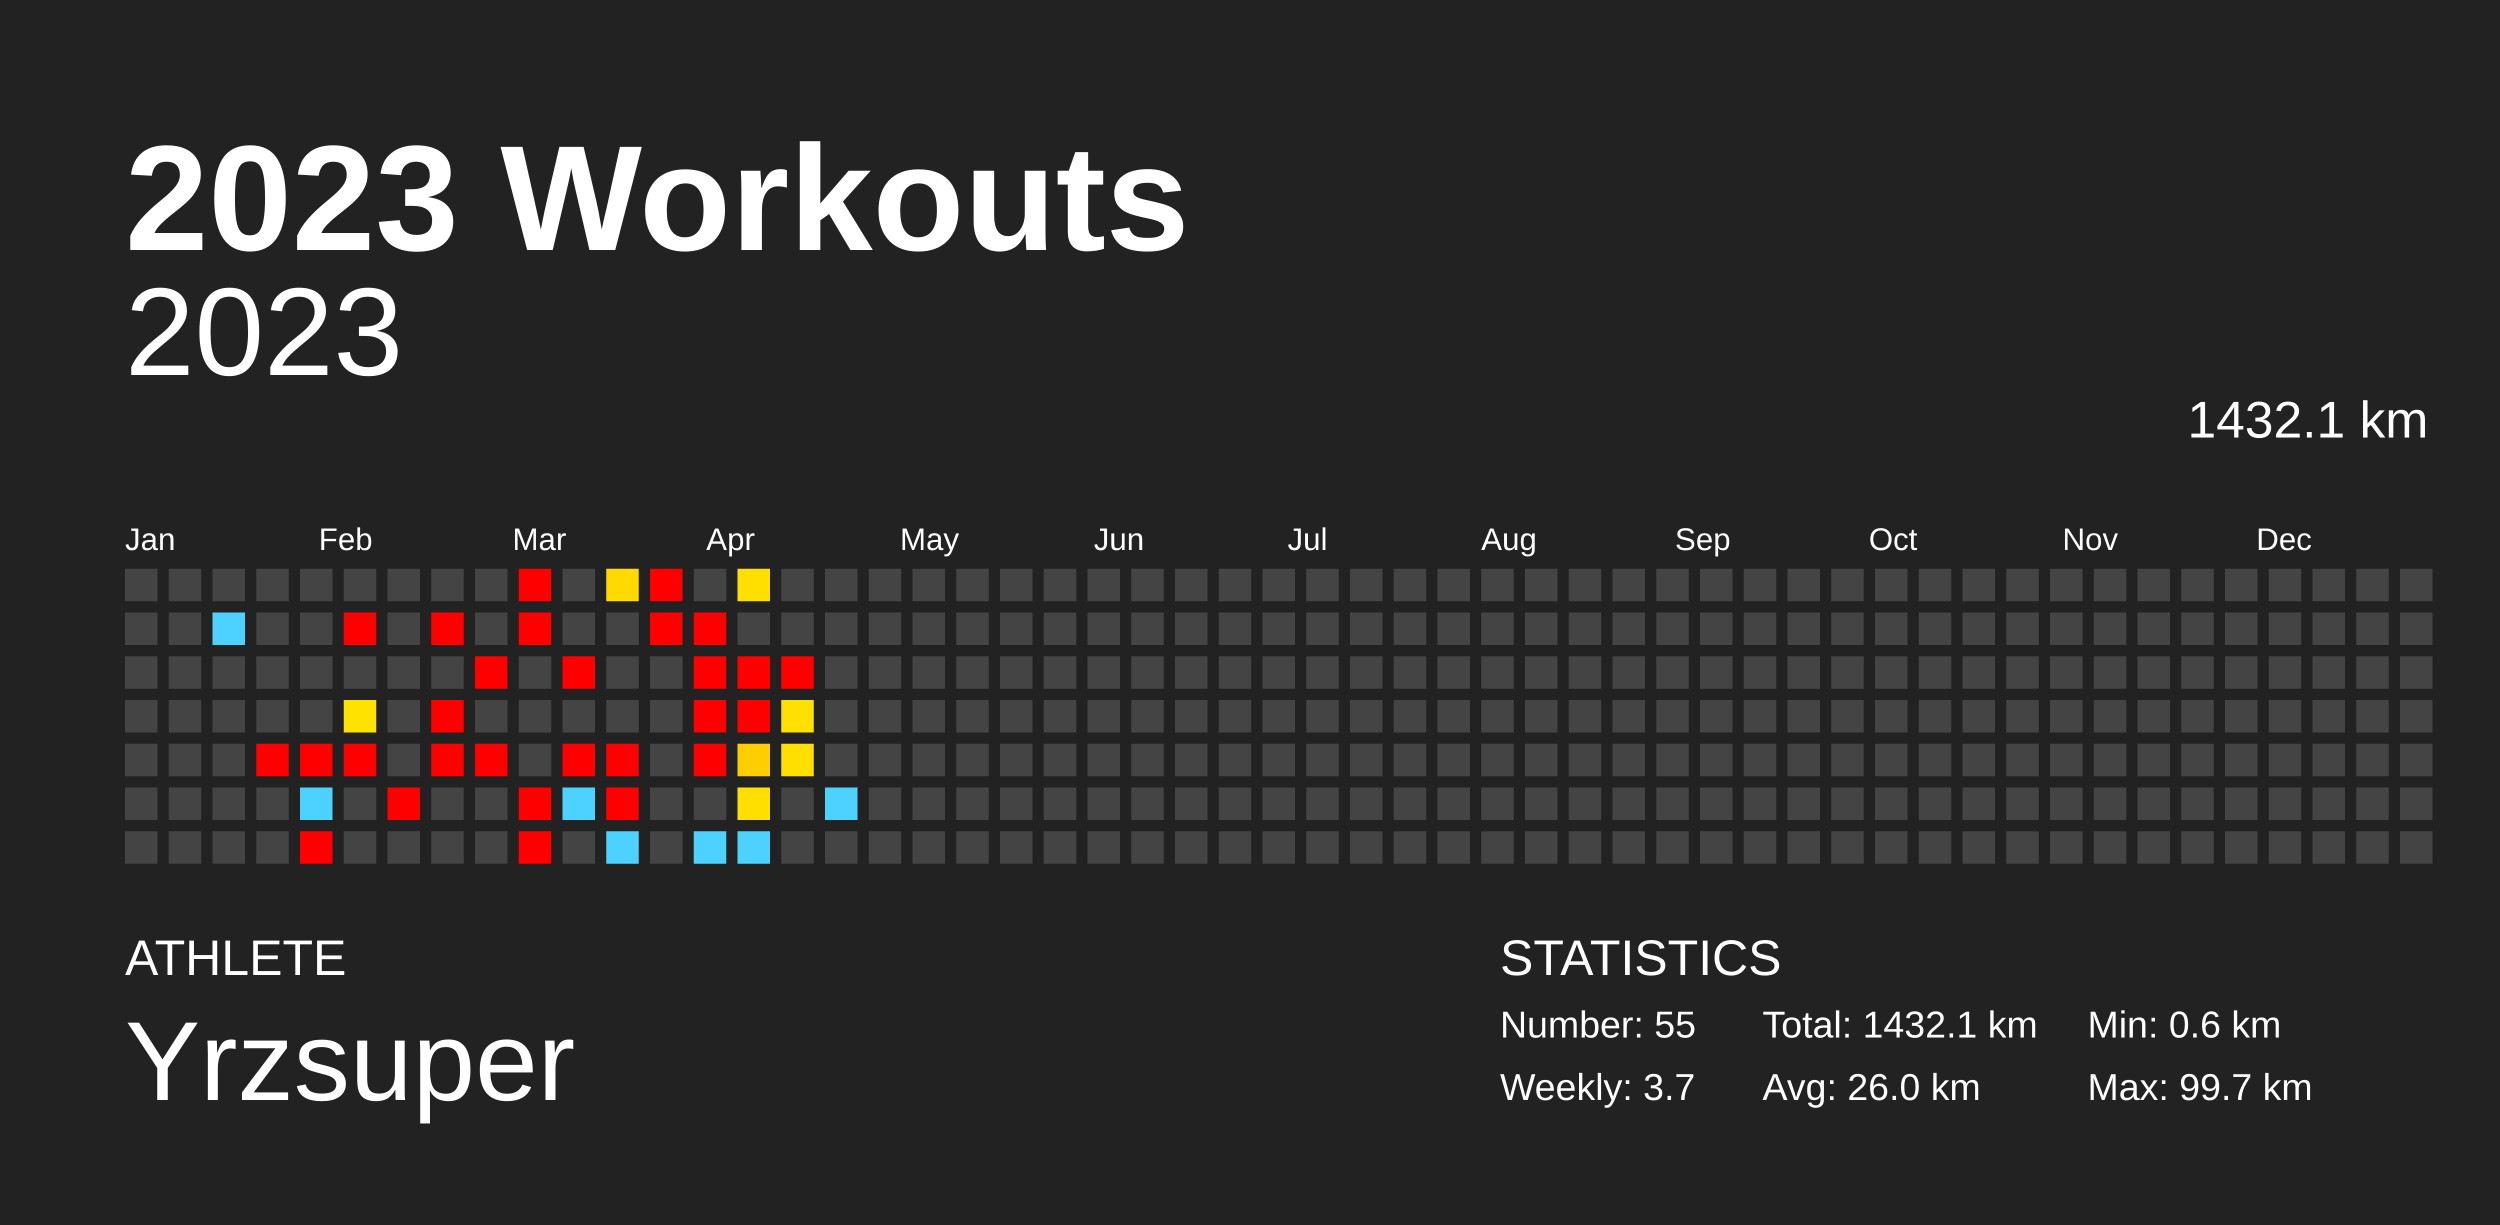
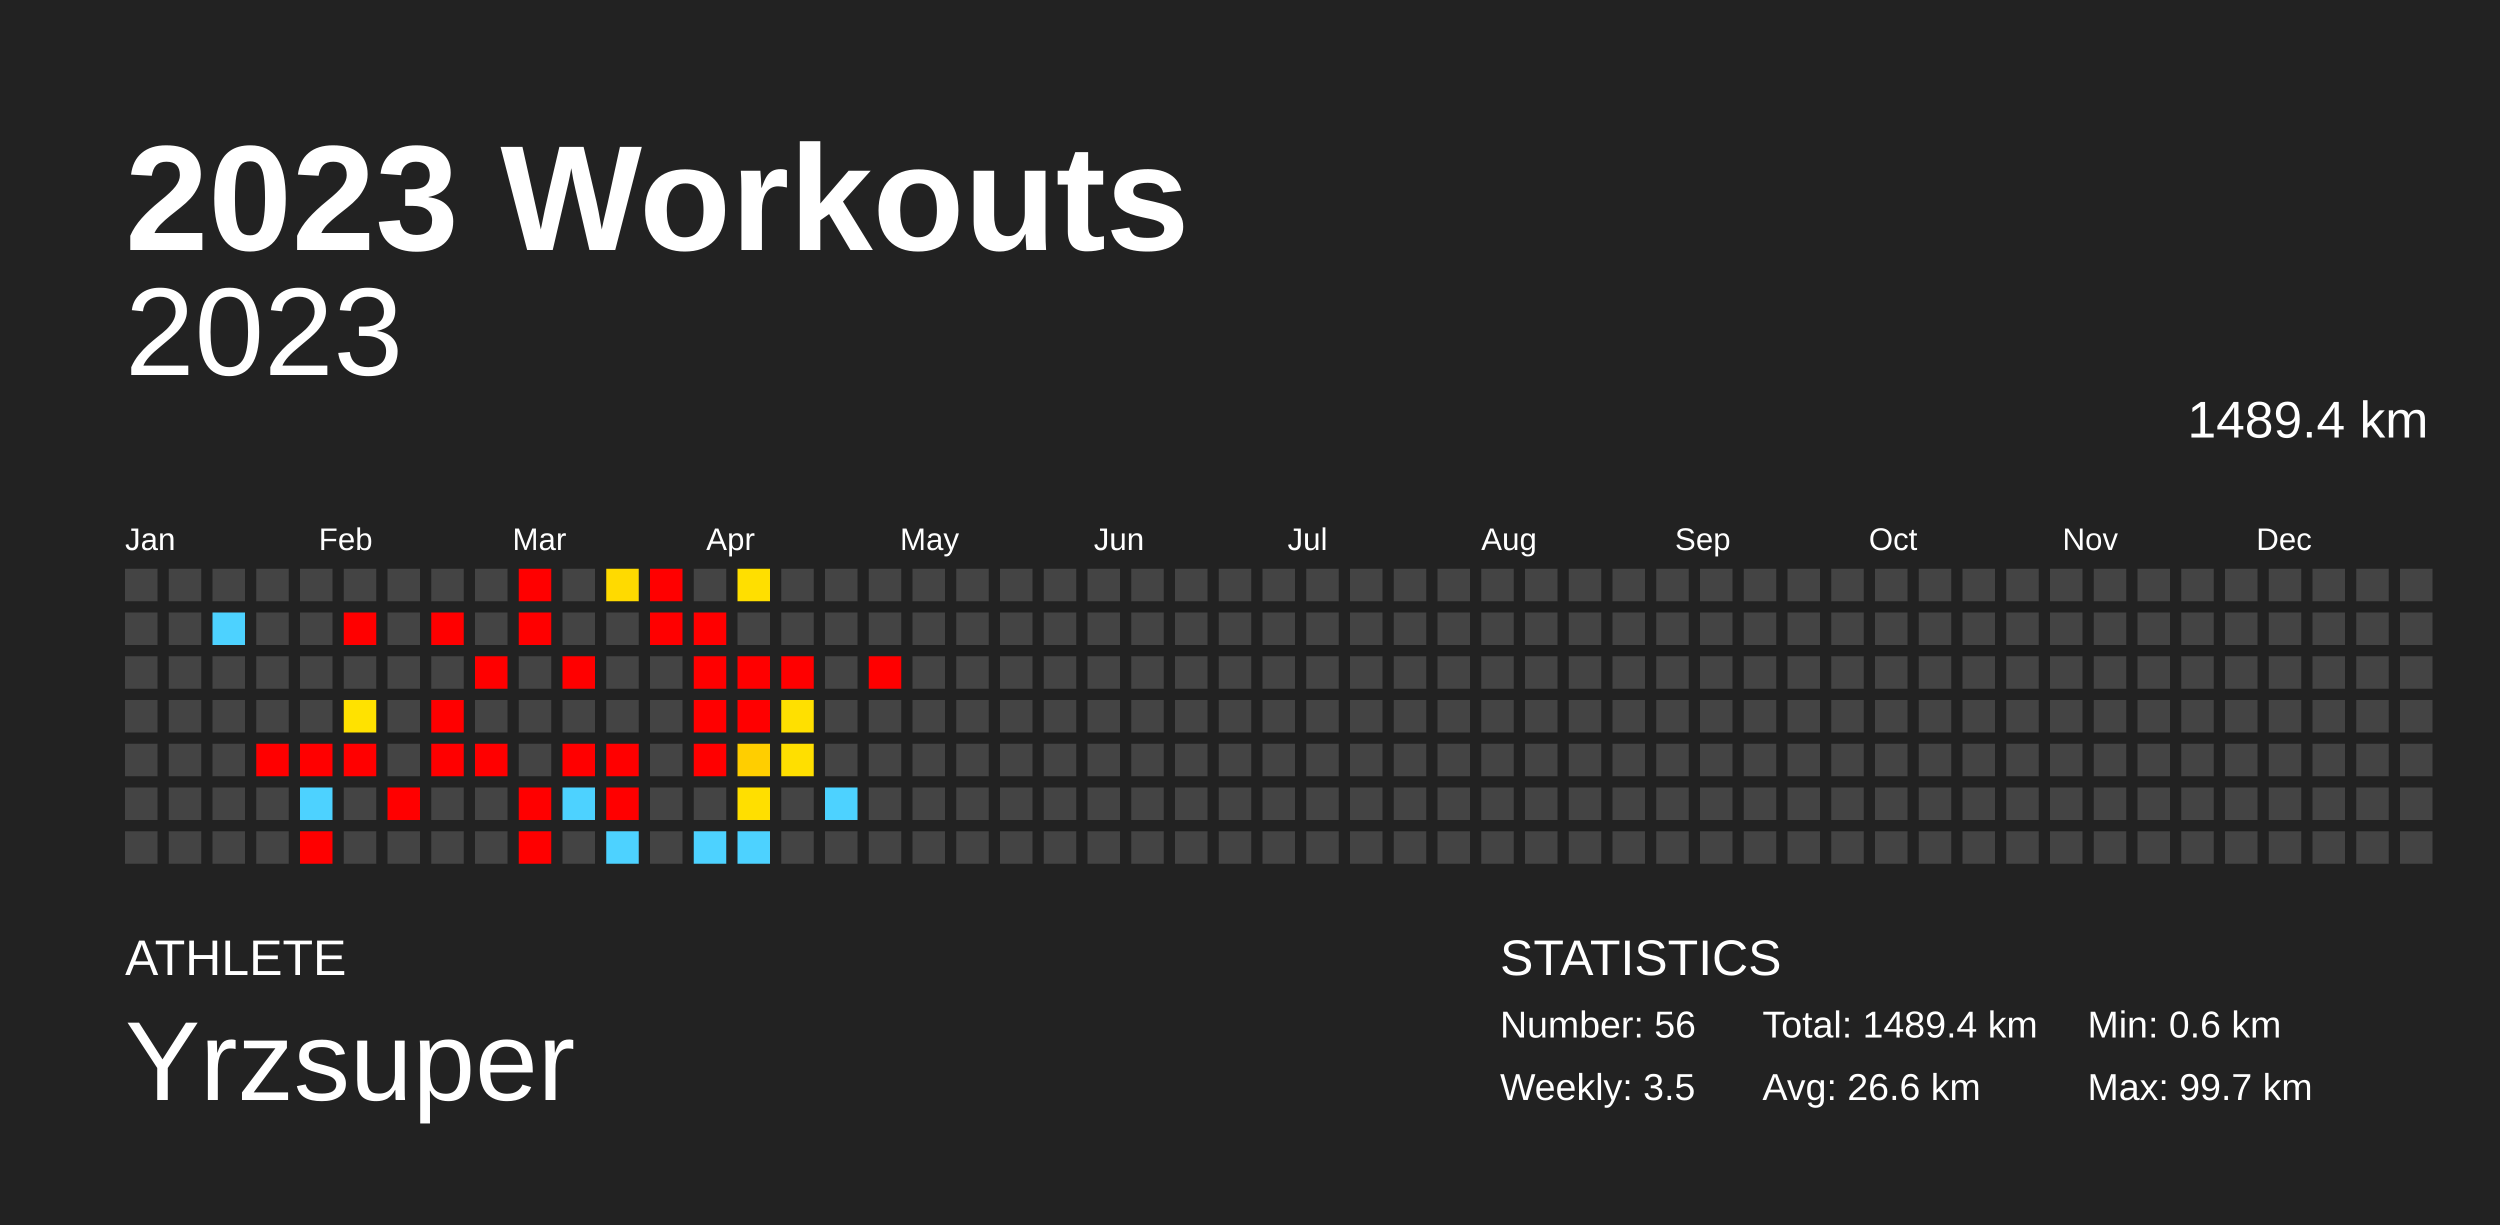
<svg xmlns="http://www.w3.org/2000/svg" baseProfile="full" height="98mm" version="1.1" viewBox="0,0,200,98" width="200mm">
  <defs />
  <rect fill="#222222" height="98" width="200" x="0" y="0" />
  <text fill="#FFFFFF" style="font-size:12px; font-family:Arial; font-weight:bold;" x="10" y="20">2023 Workouts</text>
  <text fill="#FFFFFF" style="font-size:4px; font-family:Arial" x="10" y="78">ATHLETE</text>
  <text fill="#FFFFFF" style="font-size:9px; font-family:Arial" x="10" y="88">Yrzsuper</text>
  <text fill="#FFFFFF" style="font-size:4px; font-family:Arial" x="120" y="78">STATISTICS</text>
-   <text fill="#FFFFFF" style="font-size:3px; font-family:Arial" x="120" y="83">Number: 55</text>
-   <text fill="#FFFFFF" style="font-size:3px; font-family:Arial" x="120" y="88">Weekly: 3.7</text>
-   <text fill="#FFFFFF" style="font-size:3px; font-family:Arial" x="141" y="83">Total: 1432.1 km</text>
-   <text fill="#FFFFFF" style="font-size:3px; font-family:Arial" x="141" y="88">Avg: 26.0 km</text>
+   <text fill="#FFFFFF" style="font-size:3px; font-family:Arial" x="120" y="83">Number: 56</text>
+   <text fill="#FFFFFF" style="font-size:3px; font-family:Arial" x="120" y="88">Weekly: 3.5</text>
+   <text fill="#FFFFFF" style="font-size:3px; font-family:Arial" x="141" y="83">Total: 1489.4 km</text>
+   <text fill="#FFFFFF" style="font-size:3px; font-family:Arial" x="141" y="88">Avg: 26.6 km</text>
  <text fill="#FFFFFF" style="font-size:3px; font-family:Arial" x="167" y="83">Min: 0.6 km</text>
  <text fill="#FFFFFF" style="font-size:3px; font-family:Arial" x="167" y="88">Max: 99.7 km</text>
  <text alignment-baseline="hanging" fill="#FFFFFF" style="font-size:10.0px; font-family:Arial;" x="10" y="30">2023</text>
-   <text alignment-baseline="hanging" fill="#FFFFFF" style="font-size:4.125px; font-family:Arial;" x="175" y="35">1432.1 km</text>
+   <text alignment-baseline="hanging" fill="#FFFFFF" style="font-size:4.125px; font-family:Arial;" x="175" y="35">1489.4 km</text>
  <text fill="#FFFFFF" style="font-size:2.5px; font-family:Arial" x="10.0" y="44">Jan</text>
  <text fill="#FFFFFF" style="font-size:2.5px; font-family:Arial" x="25.5" y="44">Feb</text>
  <text fill="#FFFFFF" style="font-size:2.5px; font-family:Arial" x="41.0" y="44">Mar</text>
  <text fill="#FFFFFF" style="font-size:2.5px; font-family:Arial" x="56.5" y="44">Apr</text>
  <text fill="#FFFFFF" style="font-size:2.5px; font-family:Arial" x="72.0" y="44">May</text>
  <text fill="#FFFFFF" style="font-size:2.5px; font-family:Arial" x="87.5" y="44">Jun</text>
  <text fill="#FFFFFF" style="font-size:2.5px; font-family:Arial" x="103.0" y="44">Jul</text>
  <text fill="#FFFFFF" style="font-size:2.5px; font-family:Arial" x="118.5" y="44">Aug</text>
  <text fill="#FFFFFF" style="font-size:2.5px; font-family:Arial" x="134.0" y="44">Sep</text>
  <text fill="#FFFFFF" style="font-size:2.5px; font-family:Arial" x="149.5" y="44">Oct</text>
  <text fill="#FFFFFF" style="font-size:2.5px; font-family:Arial" x="165.0" y="44">Nov</text>
  <text fill="#FFFFFF" style="font-size:2.5px; font-family:Arial" x="180.5" y="44">Dec</text>
  <rect fill="#444444" height="2.6" width="2.6" x="10.0" y="45.5" />
  <rect fill="#444444" height="2.6" width="2.6" x="10.0" y="49.0" />
  <rect fill="#444444" height="2.6" width="2.6" x="10.0" y="52.5" />
  <rect fill="#444444" height="2.6" width="2.6" x="10.0" y="56.0" />
  <rect fill="#444444" height="2.6" width="2.6" x="10.0" y="59.5" />
  <rect fill="#444444" height="2.6" width="2.6" x="10.0" y="63.0" />
  <rect fill="#444444" height="2.6" width="2.6" x="10.0" y="66.5" />
  <rect fill="#444444" height="2.6" width="2.6" x="13.5" y="45.5" />
  <rect fill="#444444" height="2.6" width="2.6" x="13.5" y="49.0" />
  <rect fill="#444444" height="2.6" width="2.6" x="13.5" y="52.5" />
  <rect fill="#444444" height="2.6" width="2.6" x="13.5" y="56.0" />
  <rect fill="#444444" height="2.6" width="2.6" x="13.5" y="59.5" />
  <rect fill="#444444" height="2.6" width="2.6" x="13.5" y="63.0" />
  <rect fill="#444444" height="2.6" width="2.6" x="13.5" y="66.5" />
  <rect fill="#444444" height="2.6" width="2.6" x="17.0" y="45.5" />
  <rect fill="#4dd2ff" height="2.6" width="2.6" x="17.0" y="49.0" />
  <rect fill="#444444" height="2.6" width="2.6" x="17.0" y="52.5" />
  <rect fill="#444444" height="2.6" width="2.6" x="17.0" y="56.0" />
  <rect fill="#444444" height="2.6" width="2.6" x="17.0" y="59.5" />
  <rect fill="#444444" height="2.6" width="2.6" x="17.0" y="63.0" />
  <rect fill="#444444" height="2.6" width="2.6" x="17.0" y="66.5" />
  <rect fill="#444444" height="2.6" width="2.6" x="20.5" y="45.5" />
  <rect fill="#444444" height="2.6" width="2.6" x="20.5" y="49.0" />
  <rect fill="#444444" height="2.6" width="2.6" x="20.5" y="52.5" />
  <rect fill="#444444" height="2.6" width="2.6" x="20.5" y="56.0" />
  <rect fill="red" height="2.6" width="2.6" x="20.5" y="59.5" />
  <rect fill="#444444" height="2.6" width="2.6" x="20.5" y="63.0" />
  <rect fill="#444444" height="2.6" width="2.6" x="20.5" y="66.5" />
  <rect fill="#444444" height="2.6" width="2.6" x="24.0" y="45.5" />
  <rect fill="#444444" height="2.6" width="2.6" x="24.0" y="49.0" />
  <rect fill="#444444" height="2.6" width="2.6" x="24.0" y="52.5" />
  <rect fill="#444444" height="2.6" width="2.6" x="24.0" y="56.0" />
  <rect fill="red" height="2.6" width="2.6" x="24.0" y="59.5" />
  <rect fill="#4dd2ff" height="2.6" width="2.6" x="24.0" y="63.0" />
  <rect fill="red" height="2.6" width="2.6" x="24.0" y="66.5" />
  <rect fill="#444444" height="2.6" width="2.6" x="27.5" y="45.5" />
  <rect fill="red" height="2.6" width="2.6" x="27.5" y="49.0" />
  <rect fill="#444444" height="2.6" width="2.6" x="27.5" y="52.5" />
  <rect fill="#ffe200" height="2.6" width="2.6" x="27.5" y="56.0" />
  <rect fill="red" height="2.6" width="2.6" x="27.5" y="59.5" />
  <rect fill="#444444" height="2.6" width="2.6" x="27.5" y="63.0" />
  <rect fill="#444444" height="2.6" width="2.6" x="27.5" y="66.5" />
  <rect fill="#444444" height="2.6" width="2.6" x="31.0" y="45.5" />
  <rect fill="#444444" height="2.6" width="2.6" x="31.0" y="49.0" />
  <rect fill="#444444" height="2.6" width="2.6" x="31.0" y="52.5" />
  <rect fill="#444444" height="2.6" width="2.6" x="31.0" y="56.0" />
  <rect fill="#444444" height="2.6" width="2.6" x="31.0" y="59.5" />
  <rect fill="red" height="2.6" width="2.6" x="31.0" y="63.0" />
  <rect fill="#444444" height="2.6" width="2.6" x="31.0" y="66.5" />
  <rect fill="#444444" height="2.6" width="2.6" x="34.5" y="45.5" />
  <rect fill="red" height="2.6" width="2.6" x="34.5" y="49.0" />
  <rect fill="#444444" height="2.6" width="2.6" x="34.5" y="52.5" />
  <rect fill="red" height="2.6" width="2.6" x="34.5" y="56.0" />
  <rect fill="red" height="2.6" width="2.6" x="34.5" y="59.5" />
  <rect fill="#444444" height="2.6" width="2.6" x="34.5" y="63.0" />
  <rect fill="#444444" height="2.6" width="2.6" x="34.5" y="66.5" />
  <rect fill="#444444" height="2.6" width="2.6" x="38.0" y="45.5" />
  <rect fill="#444444" height="2.6" width="2.6" x="38.0" y="49.0" />
  <rect fill="red" height="2.6" width="2.6" x="38.0" y="52.5" />
  <rect fill="#444444" height="2.6" width="2.6" x="38.0" y="56.0" />
  <rect fill="red" height="2.6" width="2.6" x="38.0" y="59.5" />
  <rect fill="#444444" height="2.6" width="2.6" x="38.0" y="63.0" />
  <rect fill="#444444" height="2.6" width="2.6" x="38.0" y="66.5" />
  <rect fill="red" height="2.6" width="2.6" x="41.5" y="45.5" />
  <rect fill="red" height="2.6" width="2.6" x="41.5" y="49.0" />
  <rect fill="#444444" height="2.6" width="2.6" x="41.5" y="52.5" />
  <rect fill="#444444" height="2.6" width="2.6" x="41.5" y="56.0" />
  <rect fill="#444444" height="2.6" width="2.6" x="41.5" y="59.5" />
  <rect fill="red" height="2.6" width="2.6" x="41.5" y="63.0" />
  <rect fill="red" height="2.6" width="2.6" x="41.5" y="66.5" />
  <rect fill="#444444" height="2.6" width="2.6" x="45.0" y="45.5" />
  <rect fill="#444444" height="2.6" width="2.6" x="45.0" y="49.0" />
  <rect fill="red" height="2.6" width="2.6" x="45.0" y="52.5" />
  <rect fill="#444444" height="2.6" width="2.6" x="45.0" y="56.0" />
  <rect fill="red" height="2.6" width="2.6" x="45.0" y="59.5" />
  <rect fill="#4dd2ff" height="2.6" width="2.6" x="45.0" y="63.0" />
  <rect fill="#444444" height="2.6" width="2.6" x="45.0" y="66.5" />
  <rect fill="#ffda00" height="2.6" width="2.6" x="48.5" y="45.5" />
  <rect fill="#444444" height="2.6" width="2.6" x="48.5" y="49.0" />
  <rect fill="#444444" height="2.6" width="2.6" x="48.5" y="52.5" />
  <rect fill="#444444" height="2.6" width="2.6" x="48.5" y="56.0" />
  <rect fill="red" height="2.6" width="2.6" x="48.5" y="59.5" />
  <rect fill="red" height="2.6" width="2.6" x="48.5" y="63.0" />
  <rect fill="#4dd2ff" height="2.6" width="2.6" x="48.5" y="66.5" />
  <rect fill="red" height="2.6" width="2.6" x="52.0" y="45.5" />
  <rect fill="red" height="2.6" width="2.6" x="52.0" y="49.0" />
  <rect fill="#444444" height="2.6" width="2.6" x="52.0" y="52.5" />
  <rect fill="#444444" height="2.6" width="2.6" x="52.0" y="56.0" />
  <rect fill="#444444" height="2.6" width="2.6" x="52.0" y="59.5" />
  <rect fill="#444444" height="2.6" width="2.6" x="52.0" y="63.0" />
  <rect fill="#444444" height="2.6" width="2.6" x="52.0" y="66.5" />
  <rect fill="#444444" height="2.6" width="2.6" x="55.5" y="45.5" />
  <rect fill="red" height="2.6" width="2.6" x="55.5" y="49.0" />
  <rect fill="red" height="2.6" width="2.6" x="55.5" y="52.5" />
  <rect fill="red" height="2.6" width="2.6" x="55.5" y="56.0" />
  <rect fill="red" height="2.6" width="2.6" x="55.5" y="59.5" />
  <rect fill="#444444" height="2.6" width="2.6" x="55.5" y="63.0" />
  <rect fill="#4dd2ff" height="2.6" width="2.6" x="55.5" y="66.5" />
  <rect fill="#ffdf00" height="2.6" width="2.6" x="59.0" y="45.5" />
  <rect fill="#444444" height="2.6" width="2.6" x="59.0" y="49.0" />
  <rect fill="red" height="2.6" width="2.6" x="59.0" y="52.5" />
  <rect fill="red" height="2.6" width="2.6" x="59.0" y="56.0" />
  <rect fill="#ffce00" height="2.6" width="2.6" x="59.0" y="59.5" />
  <rect fill="#ffdf00" height="2.6" width="2.6" x="59.0" y="63.0" />
  <rect fill="#4dd2ff" height="2.6" width="2.6" x="59.0" y="66.5" />
  <rect fill="#444444" height="2.6" width="2.6" x="62.5" y="45.5" />
  <rect fill="#444444" height="2.6" width="2.6" x="62.5" y="49.0" />
  <rect fill="red" height="2.6" width="2.6" x="62.5" y="52.5" />
  <rect fill="#ffe000" height="2.6" width="2.6" x="62.5" y="56.0" />
  <rect fill="#ffdf00" height="2.6" width="2.6" x="62.5" y="59.5" />
  <rect fill="#444444" height="2.6" width="2.6" x="62.5" y="63.0" />
  <rect fill="#444444" height="2.6" width="2.6" x="62.5" y="66.5" />
  <rect fill="#444444" height="2.6" width="2.6" x="66.0" y="45.5" />
  <rect fill="#444444" height="2.6" width="2.6" x="66.0" y="49.0" />
  <rect fill="#444444" height="2.6" width="2.6" x="66.0" y="52.5" />
  <rect fill="#444444" height="2.6" width="2.6" x="66.0" y="56.0" />
  <rect fill="#444444" height="2.6" width="2.6" x="66.0" y="59.5" />
  <rect fill="#4dd2ff" height="2.6" width="2.6" x="66.0" y="63.0" />
  <rect fill="#444444" height="2.6" width="2.6" x="66.0" y="66.5" />
  <rect fill="#444444" height="2.6" width="2.6" x="69.5" y="45.5" />
  <rect fill="#444444" height="2.6" width="2.6" x="69.5" y="49.0" />
-   <rect fill="#444444" height="2.6" width="2.6" x="69.5" y="52.5" />
+   <rect fill="red" height="2.6" width="2.6" x="69.5" y="52.5" />
  <rect fill="#444444" height="2.6" width="2.6" x="69.5" y="56.0" />
  <rect fill="#444444" height="2.6" width="2.6" x="69.5" y="59.5" />
  <rect fill="#444444" height="2.6" width="2.6" x="69.5" y="63.0" />
  <rect fill="#444444" height="2.6" width="2.6" x="69.5" y="66.5" />
  <rect fill="#444444" height="2.6" width="2.6" x="73.0" y="45.5" />
  <rect fill="#444444" height="2.6" width="2.6" x="73.0" y="49.0" />
  <rect fill="#444444" height="2.6" width="2.6" x="73.0" y="52.5" />
  <rect fill="#444444" height="2.6" width="2.6" x="73.0" y="56.0" />
  <rect fill="#444444" height="2.6" width="2.6" x="73.0" y="59.5" />
  <rect fill="#444444" height="2.6" width="2.6" x="73.0" y="63.0" />
  <rect fill="#444444" height="2.6" width="2.6" x="73.0" y="66.5" />
  <rect fill="#444444" height="2.6" width="2.6" x="76.5" y="45.5" />
  <rect fill="#444444" height="2.6" width="2.6" x="76.5" y="49.0" />
  <rect fill="#444444" height="2.6" width="2.6" x="76.5" y="52.5" />
  <rect fill="#444444" height="2.6" width="2.6" x="76.5" y="56.0" />
  <rect fill="#444444" height="2.6" width="2.6" x="76.5" y="59.5" />
  <rect fill="#444444" height="2.6" width="2.6" x="76.5" y="63.0" />
  <rect fill="#444444" height="2.6" width="2.6" x="76.5" y="66.5" />
  <rect fill="#444444" height="2.6" width="2.6" x="80.0" y="45.5" />
  <rect fill="#444444" height="2.6" width="2.6" x="80.0" y="49.0" />
  <rect fill="#444444" height="2.6" width="2.6" x="80.0" y="52.5" />
  <rect fill="#444444" height="2.6" width="2.6" x="80.0" y="56.0" />
  <rect fill="#444444" height="2.6" width="2.6" x="80.0" y="59.5" />
  <rect fill="#444444" height="2.6" width="2.6" x="80.0" y="63.0" />
  <rect fill="#444444" height="2.6" width="2.6" x="80.0" y="66.5" />
  <rect fill="#444444" height="2.6" width="2.6" x="83.5" y="45.5" />
  <rect fill="#444444" height="2.6" width="2.6" x="83.5" y="49.0" />
  <rect fill="#444444" height="2.6" width="2.6" x="83.5" y="52.5" />
  <rect fill="#444444" height="2.6" width="2.6" x="83.5" y="56.0" />
  <rect fill="#444444" height="2.6" width="2.6" x="83.5" y="59.5" />
  <rect fill="#444444" height="2.6" width="2.6" x="83.5" y="63.0" />
  <rect fill="#444444" height="2.6" width="2.6" x="83.5" y="66.5" />
  <rect fill="#444444" height="2.6" width="2.6" x="87.0" y="45.5" />
  <rect fill="#444444" height="2.6" width="2.6" x="87.0" y="49.0" />
  <rect fill="#444444" height="2.6" width="2.6" x="87.0" y="52.5" />
  <rect fill="#444444" height="2.6" width="2.6" x="87.0" y="56.0" />
  <rect fill="#444444" height="2.6" width="2.6" x="87.0" y="59.5" />
  <rect fill="#444444" height="2.6" width="2.6" x="87.0" y="63.0" />
  <rect fill="#444444" height="2.6" width="2.6" x="87.0" y="66.5" />
  <rect fill="#444444" height="2.6" width="2.6" x="90.5" y="45.5" />
  <rect fill="#444444" height="2.6" width="2.6" x="90.5" y="49.0" />
  <rect fill="#444444" height="2.6" width="2.6" x="90.5" y="52.5" />
  <rect fill="#444444" height="2.6" width="2.6" x="90.5" y="56.0" />
  <rect fill="#444444" height="2.6" width="2.6" x="90.5" y="59.5" />
  <rect fill="#444444" height="2.6" width="2.6" x="90.5" y="63.0" />
  <rect fill="#444444" height="2.6" width="2.6" x="90.5" y="66.5" />
  <rect fill="#444444" height="2.6" width="2.6" x="94.0" y="45.5" />
  <rect fill="#444444" height="2.6" width="2.6" x="94.0" y="49.0" />
  <rect fill="#444444" height="2.6" width="2.6" x="94.0" y="52.5" />
  <rect fill="#444444" height="2.6" width="2.6" x="94.0" y="56.0" />
  <rect fill="#444444" height="2.6" width="2.6" x="94.0" y="59.5" />
  <rect fill="#444444" height="2.6" width="2.6" x="94.0" y="63.0" />
  <rect fill="#444444" height="2.6" width="2.6" x="94.0" y="66.5" />
  <rect fill="#444444" height="2.6" width="2.6" x="97.5" y="45.5" />
  <rect fill="#444444" height="2.6" width="2.6" x="97.5" y="49.0" />
  <rect fill="#444444" height="2.6" width="2.6" x="97.5" y="52.5" />
  <rect fill="#444444" height="2.6" width="2.6" x="97.5" y="56.0" />
  <rect fill="#444444" height="2.6" width="2.6" x="97.5" y="59.5" />
  <rect fill="#444444" height="2.6" width="2.6" x="97.5" y="63.0" />
  <rect fill="#444444" height="2.6" width="2.6" x="97.5" y="66.5" />
  <rect fill="#444444" height="2.6" width="2.6" x="101.0" y="45.5" />
  <rect fill="#444444" height="2.6" width="2.6" x="101.0" y="49.0" />
  <rect fill="#444444" height="2.6" width="2.6" x="101.0" y="52.5" />
  <rect fill="#444444" height="2.6" width="2.6" x="101.0" y="56.0" />
  <rect fill="#444444" height="2.6" width="2.6" x="101.0" y="59.5" />
  <rect fill="#444444" height="2.6" width="2.6" x="101.0" y="63.0" />
  <rect fill="#444444" height="2.6" width="2.6" x="101.0" y="66.5" />
  <rect fill="#444444" height="2.6" width="2.6" x="104.5" y="45.5" />
  <rect fill="#444444" height="2.6" width="2.6" x="104.5" y="49.0" />
  <rect fill="#444444" height="2.6" width="2.6" x="104.5" y="52.5" />
  <rect fill="#444444" height="2.6" width="2.6" x="104.5" y="56.0" />
  <rect fill="#444444" height="2.6" width="2.6" x="104.5" y="59.5" />
  <rect fill="#444444" height="2.6" width="2.6" x="104.5" y="63.0" />
  <rect fill="#444444" height="2.6" width="2.6" x="104.5" y="66.5" />
  <rect fill="#444444" height="2.6" width="2.6" x="108.0" y="45.5" />
  <rect fill="#444444" height="2.6" width="2.6" x="108.0" y="49.0" />
  <rect fill="#444444" height="2.6" width="2.6" x="108.0" y="52.5" />
  <rect fill="#444444" height="2.6" width="2.6" x="108.0" y="56.0" />
  <rect fill="#444444" height="2.6" width="2.6" x="108.0" y="59.5" />
  <rect fill="#444444" height="2.6" width="2.6" x="108.0" y="63.0" />
  <rect fill="#444444" height="2.6" width="2.6" x="108.0" y="66.5" />
  <rect fill="#444444" height="2.6" width="2.6" x="111.5" y="45.5" />
  <rect fill="#444444" height="2.6" width="2.6" x="111.5" y="49.0" />
  <rect fill="#444444" height="2.6" width="2.6" x="111.5" y="52.5" />
  <rect fill="#444444" height="2.6" width="2.6" x="111.5" y="56.0" />
  <rect fill="#444444" height="2.6" width="2.6" x="111.5" y="59.5" />
  <rect fill="#444444" height="2.6" width="2.6" x="111.5" y="63.0" />
  <rect fill="#444444" height="2.6" width="2.6" x="111.5" y="66.5" />
  <rect fill="#444444" height="2.6" width="2.6" x="115.0" y="45.5" />
  <rect fill="#444444" height="2.6" width="2.6" x="115.0" y="49.0" />
  <rect fill="#444444" height="2.6" width="2.6" x="115.0" y="52.5" />
  <rect fill="#444444" height="2.6" width="2.6" x="115.0" y="56.0" />
  <rect fill="#444444" height="2.6" width="2.6" x="115.0" y="59.5" />
  <rect fill="#444444" height="2.6" width="2.6" x="115.0" y="63.0" />
  <rect fill="#444444" height="2.6" width="2.6" x="115.0" y="66.5" />
  <rect fill="#444444" height="2.6" width="2.6" x="118.5" y="45.5" />
  <rect fill="#444444" height="2.6" width="2.6" x="118.5" y="49.0" />
  <rect fill="#444444" height="2.6" width="2.6" x="118.5" y="52.5" />
  <rect fill="#444444" height="2.6" width="2.6" x="118.5" y="56.0" />
  <rect fill="#444444" height="2.6" width="2.6" x="118.5" y="59.5" />
  <rect fill="#444444" height="2.6" width="2.6" x="118.5" y="63.0" />
  <rect fill="#444444" height="2.6" width="2.6" x="118.5" y="66.5" />
  <rect fill="#444444" height="2.6" width="2.6" x="122.0" y="45.5" />
  <rect fill="#444444" height="2.6" width="2.6" x="122.0" y="49.0" />
  <rect fill="#444444" height="2.6" width="2.6" x="122.0" y="52.5" />
  <rect fill="#444444" height="2.6" width="2.6" x="122.0" y="56.0" />
  <rect fill="#444444" height="2.6" width="2.6" x="122.0" y="59.5" />
  <rect fill="#444444" height="2.6" width="2.6" x="122.0" y="63.0" />
  <rect fill="#444444" height="2.6" width="2.6" x="122.0" y="66.5" />
  <rect fill="#444444" height="2.6" width="2.6" x="125.5" y="45.5" />
  <rect fill="#444444" height="2.6" width="2.6" x="125.5" y="49.0" />
  <rect fill="#444444" height="2.6" width="2.6" x="125.5" y="52.5" />
  <rect fill="#444444" height="2.6" width="2.6" x="125.5" y="56.0" />
  <rect fill="#444444" height="2.6" width="2.6" x="125.5" y="59.5" />
  <rect fill="#444444" height="2.6" width="2.6" x="125.5" y="63.0" />
  <rect fill="#444444" height="2.6" width="2.6" x="125.5" y="66.5" />
  <rect fill="#444444" height="2.6" width="2.6" x="129.0" y="45.5" />
  <rect fill="#444444" height="2.6" width="2.6" x="129.0" y="49.0" />
  <rect fill="#444444" height="2.6" width="2.6" x="129.0" y="52.5" />
  <rect fill="#444444" height="2.6" width="2.6" x="129.0" y="56.0" />
  <rect fill="#444444" height="2.6" width="2.6" x="129.0" y="59.5" />
  <rect fill="#444444" height="2.6" width="2.6" x="129.0" y="63.0" />
  <rect fill="#444444" height="2.6" width="2.6" x="129.0" y="66.5" />
  <rect fill="#444444" height="2.6" width="2.6" x="132.5" y="45.5" />
  <rect fill="#444444" height="2.6" width="2.6" x="132.5" y="49.0" />
  <rect fill="#444444" height="2.6" width="2.6" x="132.5" y="52.5" />
  <rect fill="#444444" height="2.6" width="2.6" x="132.5" y="56.0" />
  <rect fill="#444444" height="2.6" width="2.6" x="132.5" y="59.5" />
  <rect fill="#444444" height="2.6" width="2.6" x="132.5" y="63.0" />
  <rect fill="#444444" height="2.6" width="2.6" x="132.5" y="66.5" />
  <rect fill="#444444" height="2.6" width="2.6" x="136.0" y="45.5" />
  <rect fill="#444444" height="2.6" width="2.6" x="136.0" y="49.0" />
  <rect fill="#444444" height="2.6" width="2.6" x="136.0" y="52.5" />
  <rect fill="#444444" height="2.6" width="2.6" x="136.0" y="56.0" />
  <rect fill="#444444" height="2.6" width="2.6" x="136.0" y="59.5" />
  <rect fill="#444444" height="2.6" width="2.6" x="136.0" y="63.0" />
  <rect fill="#444444" height="2.6" width="2.6" x="136.0" y="66.5" />
  <rect fill="#444444" height="2.6" width="2.6" x="139.5" y="45.5" />
  <rect fill="#444444" height="2.6" width="2.6" x="139.5" y="49.0" />
  <rect fill="#444444" height="2.6" width="2.6" x="139.5" y="52.5" />
  <rect fill="#444444" height="2.6" width="2.6" x="139.5" y="56.0" />
  <rect fill="#444444" height="2.6" width="2.6" x="139.5" y="59.5" />
  <rect fill="#444444" height="2.6" width="2.6" x="139.5" y="63.0" />
  <rect fill="#444444" height="2.6" width="2.6" x="139.5" y="66.5" />
  <rect fill="#444444" height="2.6" width="2.6" x="143.0" y="45.5" />
  <rect fill="#444444" height="2.6" width="2.6" x="143.0" y="49.0" />
  <rect fill="#444444" height="2.6" width="2.6" x="143.0" y="52.5" />
  <rect fill="#444444" height="2.6" width="2.6" x="143.0" y="56.0" />
  <rect fill="#444444" height="2.6" width="2.6" x="143.0" y="59.5" />
  <rect fill="#444444" height="2.6" width="2.6" x="143.0" y="63.0" />
  <rect fill="#444444" height="2.6" width="2.6" x="143.0" y="66.5" />
  <rect fill="#444444" height="2.6" width="2.6" x="146.5" y="45.5" />
  <rect fill="#444444" height="2.6" width="2.6" x="146.5" y="49.0" />
  <rect fill="#444444" height="2.6" width="2.6" x="146.5" y="52.5" />
  <rect fill="#444444" height="2.6" width="2.6" x="146.5" y="56.0" />
  <rect fill="#444444" height="2.6" width="2.6" x="146.5" y="59.5" />
  <rect fill="#444444" height="2.6" width="2.6" x="146.5" y="63.0" />
  <rect fill="#444444" height="2.6" width="2.6" x="146.5" y="66.5" />
  <rect fill="#444444" height="2.6" width="2.6" x="150.0" y="45.5" />
  <rect fill="#444444" height="2.6" width="2.6" x="150.0" y="49.0" />
  <rect fill="#444444" height="2.6" width="2.6" x="150.0" y="52.5" />
  <rect fill="#444444" height="2.6" width="2.6" x="150.0" y="56.0" />
  <rect fill="#444444" height="2.6" width="2.6" x="150.0" y="59.5" />
  <rect fill="#444444" height="2.6" width="2.6" x="150.0" y="63.0" />
  <rect fill="#444444" height="2.6" width="2.6" x="150.0" y="66.5" />
  <rect fill="#444444" height="2.6" width="2.6" x="153.5" y="45.5" />
  <rect fill="#444444" height="2.6" width="2.6" x="153.5" y="49.0" />
  <rect fill="#444444" height="2.6" width="2.6" x="153.5" y="52.5" />
  <rect fill="#444444" height="2.6" width="2.6" x="153.5" y="56.0" />
  <rect fill="#444444" height="2.6" width="2.6" x="153.5" y="59.5" />
  <rect fill="#444444" height="2.6" width="2.6" x="153.5" y="63.0" />
  <rect fill="#444444" height="2.6" width="2.6" x="153.5" y="66.5" />
  <rect fill="#444444" height="2.6" width="2.6" x="157.0" y="45.5" />
  <rect fill="#444444" height="2.6" width="2.6" x="157.0" y="49.0" />
  <rect fill="#444444" height="2.6" width="2.6" x="157.0" y="52.5" />
  <rect fill="#444444" height="2.6" width="2.6" x="157.0" y="56.0" />
  <rect fill="#444444" height="2.6" width="2.6" x="157.0" y="59.5" />
  <rect fill="#444444" height="2.6" width="2.6" x="157.0" y="63.0" />
  <rect fill="#444444" height="2.6" width="2.6" x="157.0" y="66.5" />
  <rect fill="#444444" height="2.6" width="2.6" x="160.5" y="45.5" />
  <rect fill="#444444" height="2.6" width="2.6" x="160.5" y="49.0" />
  <rect fill="#444444" height="2.6" width="2.6" x="160.5" y="52.5" />
  <rect fill="#444444" height="2.6" width="2.6" x="160.5" y="56.0" />
  <rect fill="#444444" height="2.6" width="2.6" x="160.5" y="59.5" />
  <rect fill="#444444" height="2.6" width="2.6" x="160.5" y="63.0" />
  <rect fill="#444444" height="2.6" width="2.6" x="160.5" y="66.5" />
  <rect fill="#444444" height="2.6" width="2.6" x="164.0" y="45.5" />
  <rect fill="#444444" height="2.6" width="2.6" x="164.0" y="49.0" />
  <rect fill="#444444" height="2.6" width="2.6" x="164.0" y="52.5" />
  <rect fill="#444444" height="2.6" width="2.6" x="164.0" y="56.0" />
  <rect fill="#444444" height="2.6" width="2.6" x="164.0" y="59.5" />
  <rect fill="#444444" height="2.6" width="2.6" x="164.0" y="63.0" />
  <rect fill="#444444" height="2.6" width="2.6" x="164.0" y="66.5" />
  <rect fill="#444444" height="2.6" width="2.6" x="167.5" y="45.5" />
  <rect fill="#444444" height="2.6" width="2.6" x="167.5" y="49.0" />
  <rect fill="#444444" height="2.6" width="2.6" x="167.5" y="52.5" />
  <rect fill="#444444" height="2.6" width="2.6" x="167.5" y="56.0" />
  <rect fill="#444444" height="2.6" width="2.6" x="167.5" y="59.5" />
  <rect fill="#444444" height="2.6" width="2.6" x="167.5" y="63.0" />
  <rect fill="#444444" height="2.6" width="2.6" x="167.5" y="66.5" />
  <rect fill="#444444" height="2.6" width="2.6" x="171.0" y="45.5" />
  <rect fill="#444444" height="2.6" width="2.6" x="171.0" y="49.0" />
  <rect fill="#444444" height="2.6" width="2.6" x="171.0" y="52.5" />
  <rect fill="#444444" height="2.6" width="2.6" x="171.0" y="56.0" />
  <rect fill="#444444" height="2.6" width="2.6" x="171.0" y="59.5" />
  <rect fill="#444444" height="2.6" width="2.6" x="171.0" y="63.0" />
  <rect fill="#444444" height="2.6" width="2.6" x="171.0" y="66.5" />
  <rect fill="#444444" height="2.6" width="2.6" x="174.5" y="45.5" />
  <rect fill="#444444" height="2.6" width="2.6" x="174.5" y="49.0" />
  <rect fill="#444444" height="2.6" width="2.6" x="174.5" y="52.5" />
  <rect fill="#444444" height="2.6" width="2.6" x="174.5" y="56.0" />
  <rect fill="#444444" height="2.6" width="2.6" x="174.5" y="59.5" />
  <rect fill="#444444" height="2.6" width="2.6" x="174.5" y="63.0" />
  <rect fill="#444444" height="2.6" width="2.6" x="174.5" y="66.5" />
  <rect fill="#444444" height="2.6" width="2.6" x="178.0" y="45.5" />
  <rect fill="#444444" height="2.6" width="2.6" x="178.0" y="49.0" />
  <rect fill="#444444" height="2.6" width="2.6" x="178.0" y="52.5" />
  <rect fill="#444444" height="2.6" width="2.6" x="178.0" y="56.0" />
  <rect fill="#444444" height="2.6" width="2.6" x="178.0" y="59.5" />
  <rect fill="#444444" height="2.6" width="2.6" x="178.0" y="63.0" />
  <rect fill="#444444" height="2.6" width="2.6" x="178.0" y="66.5" />
  <rect fill="#444444" height="2.6" width="2.6" x="181.5" y="45.5" />
  <rect fill="#444444" height="2.6" width="2.6" x="181.5" y="49.0" />
  <rect fill="#444444" height="2.6" width="2.6" x="181.5" y="52.5" />
  <rect fill="#444444" height="2.6" width="2.6" x="181.5" y="56.0" />
  <rect fill="#444444" height="2.6" width="2.6" x="181.5" y="59.5" />
  <rect fill="#444444" height="2.6" width="2.6" x="181.5" y="63.0" />
  <rect fill="#444444" height="2.6" width="2.6" x="181.5" y="66.5" />
  <rect fill="#444444" height="2.6" width="2.6" x="185.0" y="45.5" />
  <rect fill="#444444" height="2.6" width="2.6" x="185.0" y="49.0" />
  <rect fill="#444444" height="2.6" width="2.6" x="185.0" y="52.5" />
  <rect fill="#444444" height="2.6" width="2.6" x="185.0" y="56.0" />
  <rect fill="#444444" height="2.6" width="2.6" x="185.0" y="59.5" />
  <rect fill="#444444" height="2.6" width="2.6" x="185.0" y="63.0" />
  <rect fill="#444444" height="2.6" width="2.6" x="185.0" y="66.5" />
  <rect fill="#444444" height="2.6" width="2.6" x="188.5" y="45.5" />
  <rect fill="#444444" height="2.6" width="2.6" x="188.5" y="49.0" />
  <rect fill="#444444" height="2.6" width="2.6" x="188.5" y="52.5" />
  <rect fill="#444444" height="2.6" width="2.6" x="188.5" y="56.0" />
  <rect fill="#444444" height="2.6" width="2.6" x="188.5" y="59.5" />
  <rect fill="#444444" height="2.6" width="2.6" x="188.5" y="63.0" />
  <rect fill="#444444" height="2.6" width="2.6" x="188.5" y="66.5" />
  <rect fill="#444444" height="2.6" width="2.6" x="192.0" y="45.5" />
  <rect fill="#444444" height="2.6" width="2.6" x="192.0" y="49.0" />
  <rect fill="#444444" height="2.6" width="2.6" x="192.0" y="52.5" />
  <rect fill="#444444" height="2.6" width="2.6" x="192.0" y="56.0" />
  <rect fill="#444444" height="2.6" width="2.6" x="192.0" y="59.5" />
  <rect fill="#444444" height="2.6" width="2.6" x="192.0" y="63.0" />
  <rect fill="#444444" height="2.6" width="2.6" x="192.0" y="66.5" />
</svg>
